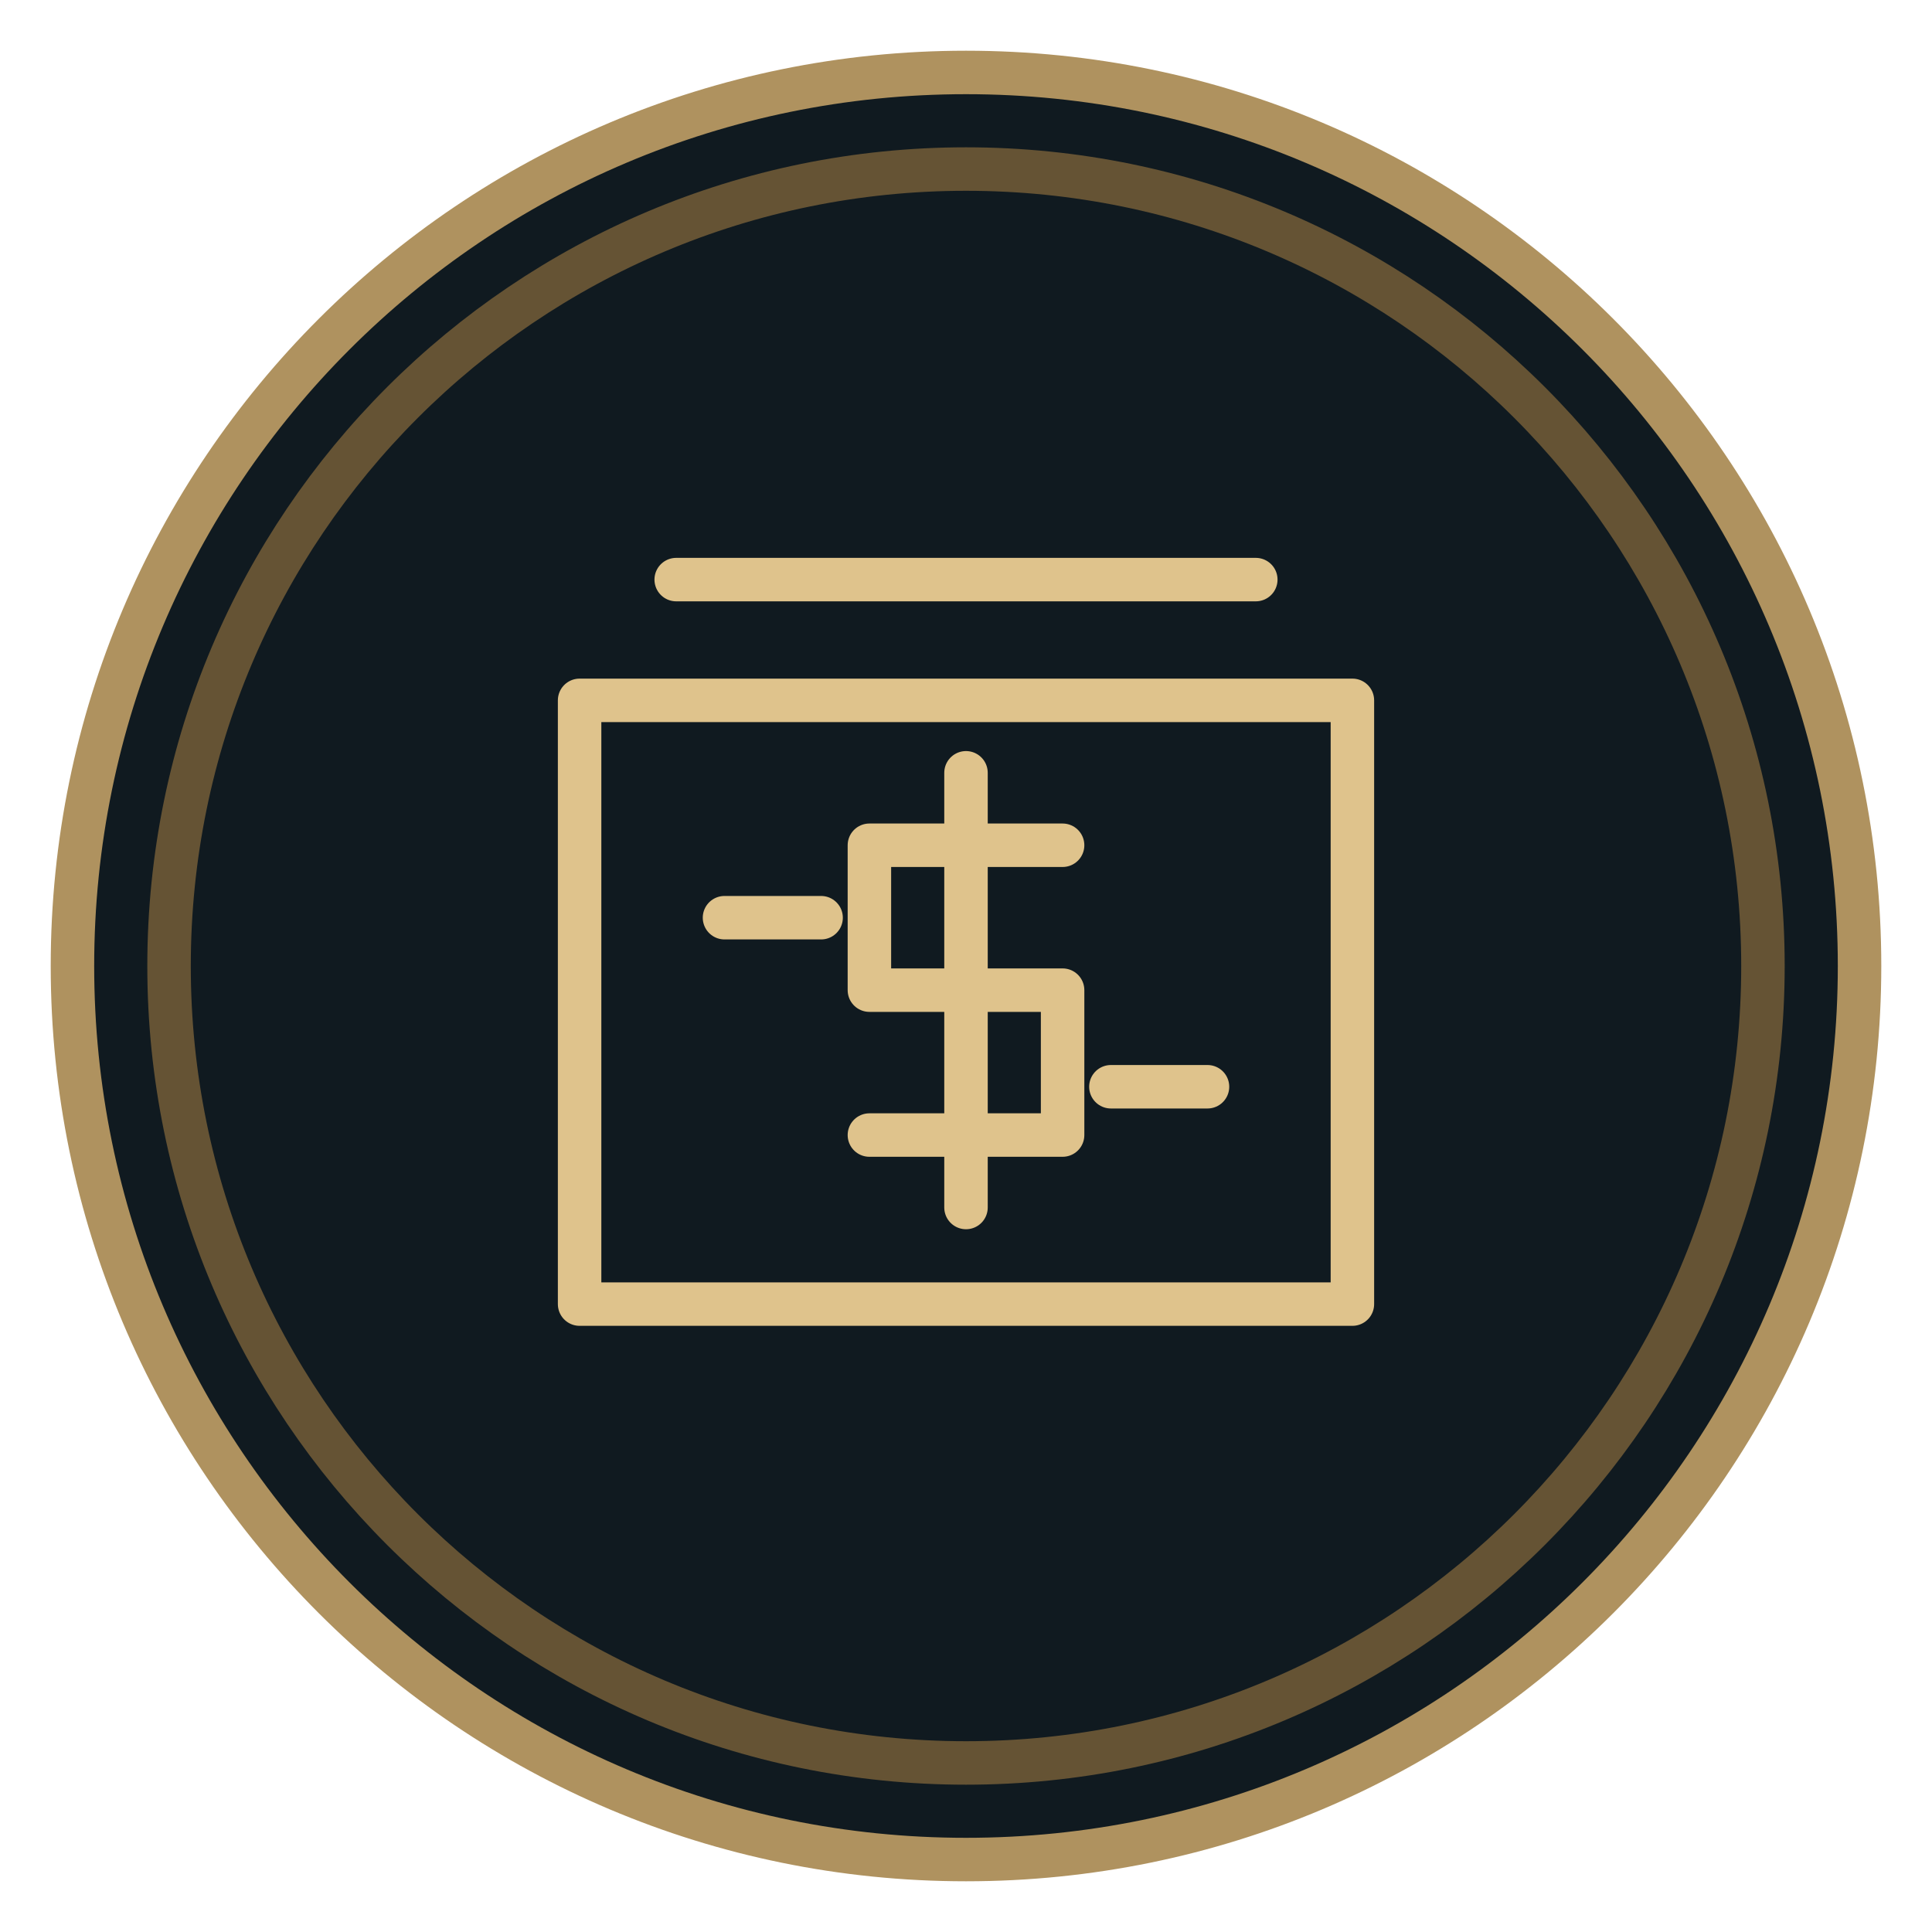
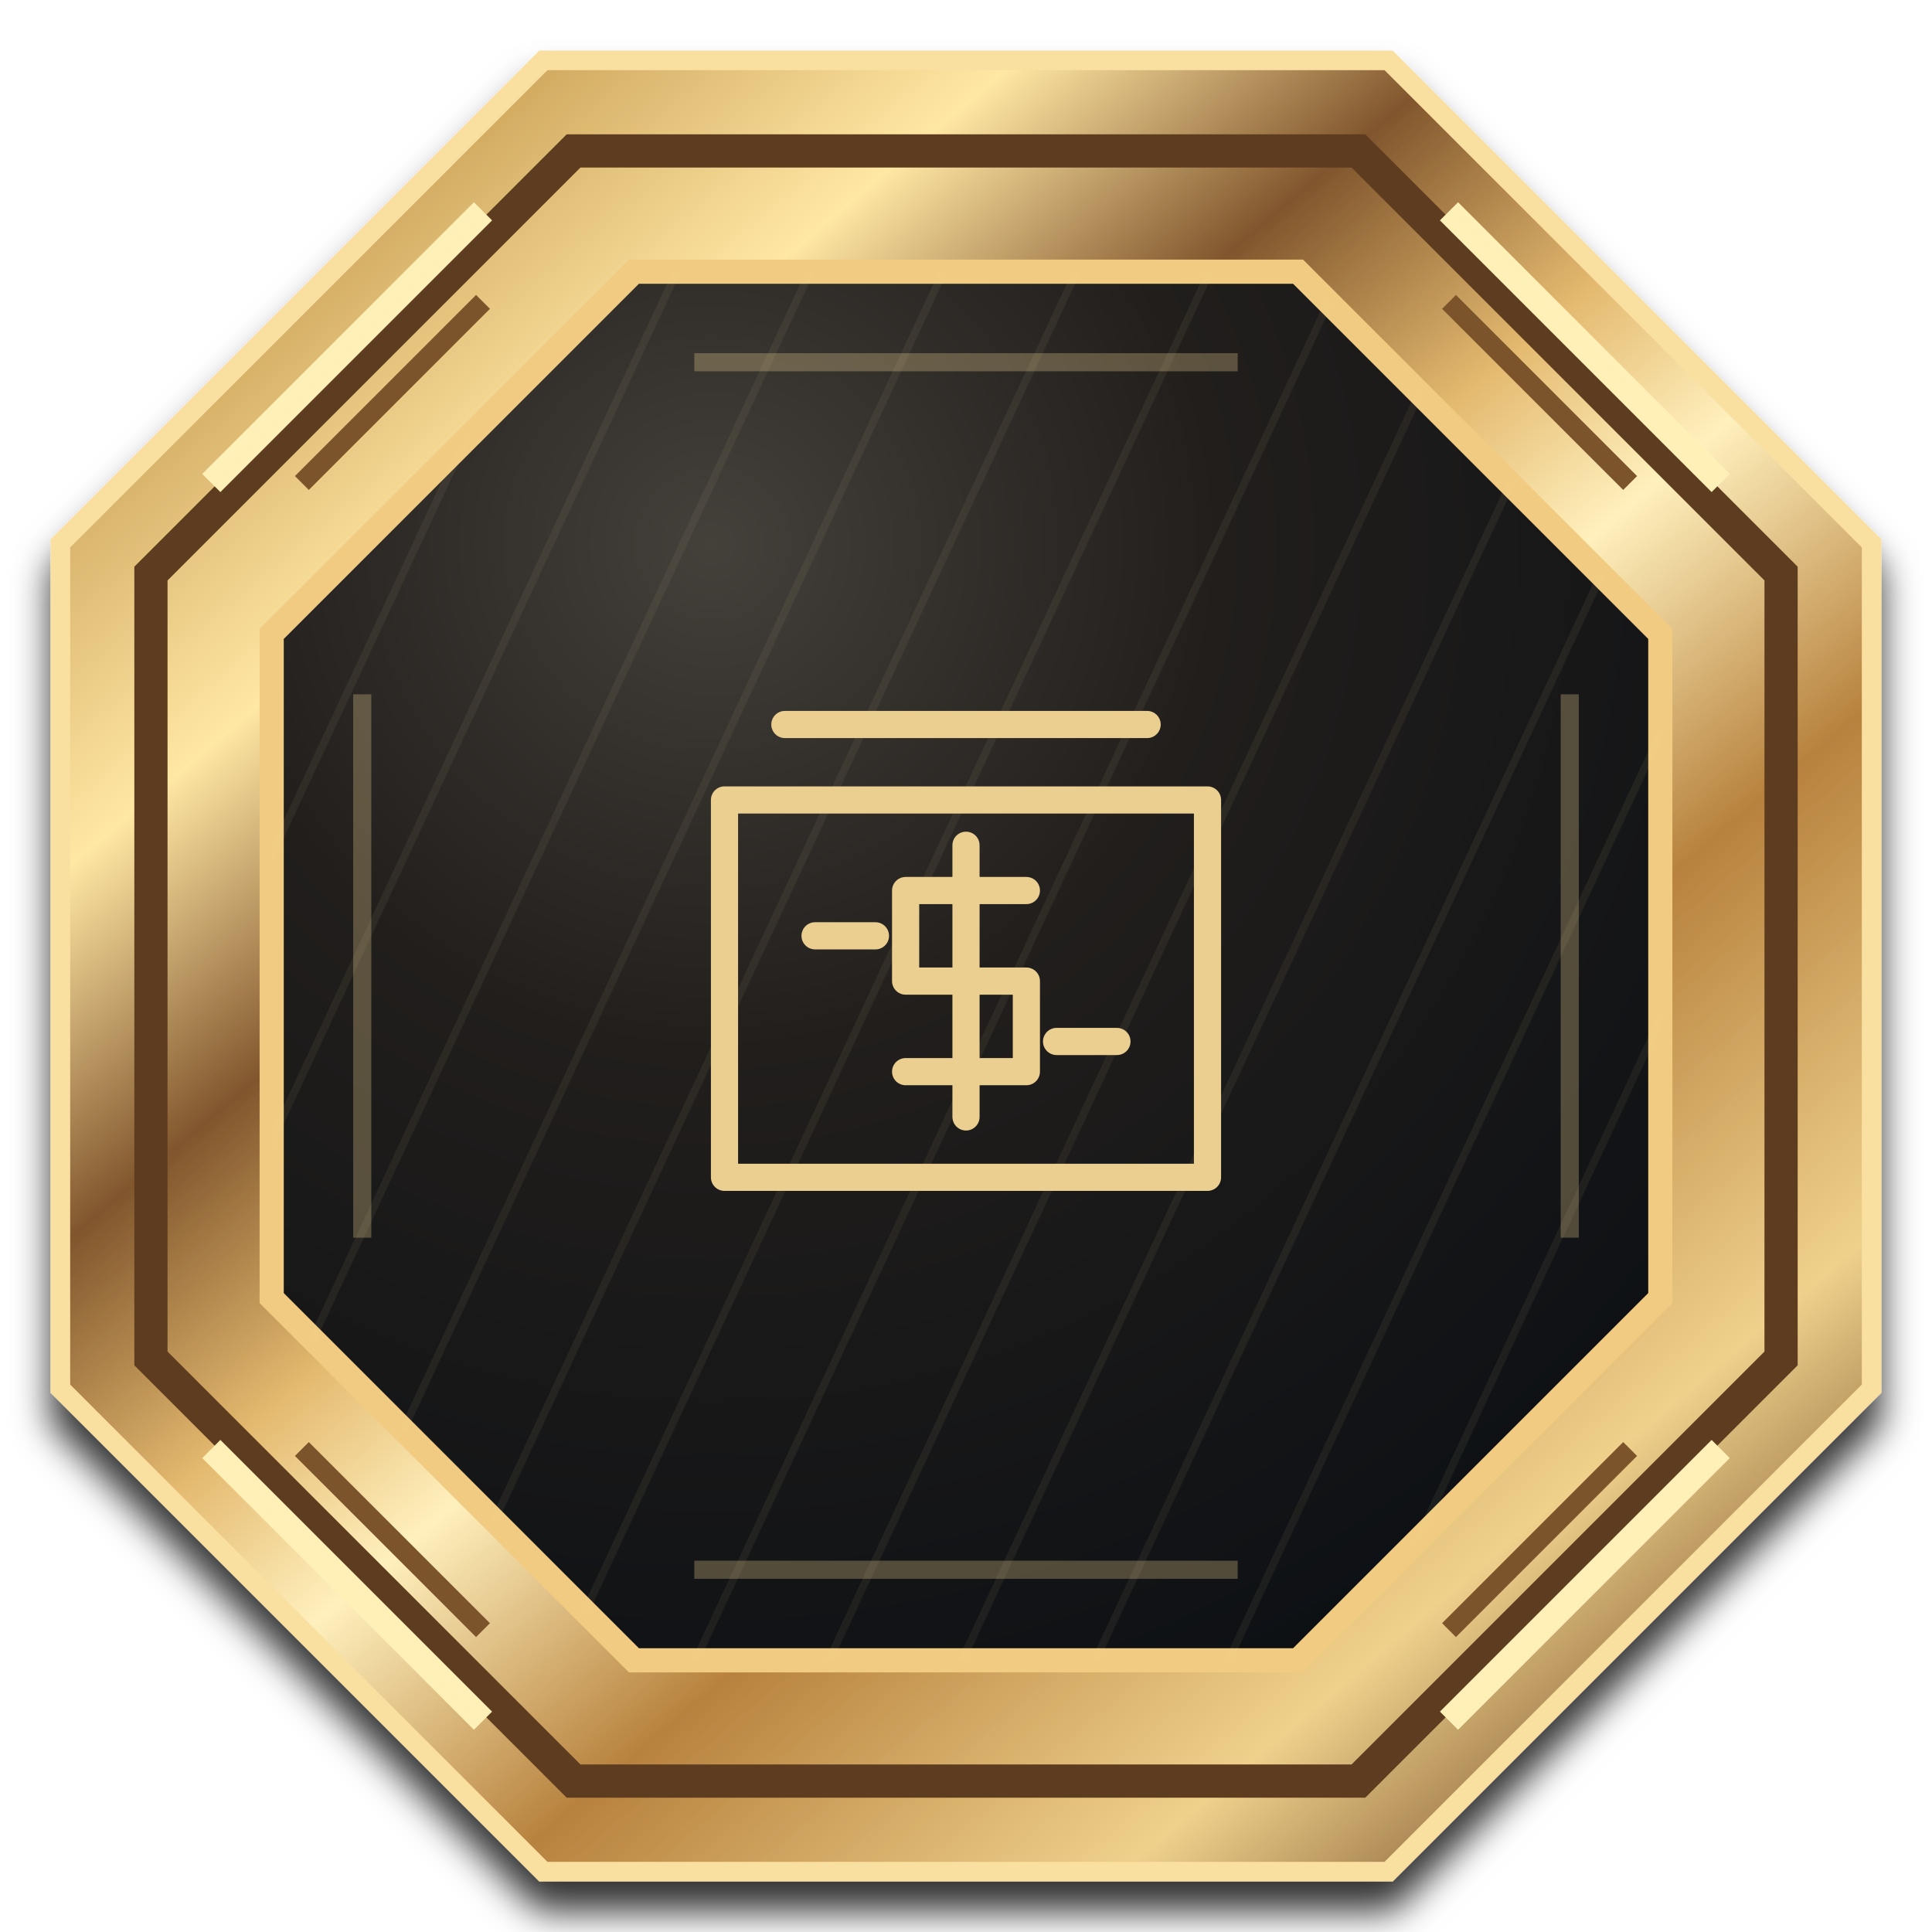
- <svg xmlns="http://www.w3.org/2000/svg" viewBox="0 0 80 80" fill="none" stroke="#dfc38c" stroke-width="1.8" stroke-linecap="round" stroke-linejoin="round">
-   <circle cx="40" cy="40" r="37" fill="#101a20" stroke="#af925f" />
-   <circle cx="40" cy="40" r="33" stroke="#655334" />
-   <path d="M24 29h32v25H24zM28 24h24M30 38h4m12 7h4M44 35h-8v6h8v6h-8m4-15v18" />
+ <svg xmlns="http://www.w3.org/2000/svg" viewBox="0 0 64 64" data-luxury-seal="true">
+   <defs>
+     <linearGradient id="gold" x1="0" y1="0" x2=".85" y2="1">
+       <stop stop-color="#fff6d3" />
+       <stop offset=".12" stop-color="#cda45a" />
+       <stop offset=".26" stop-color="#ffe7a4" />
+       <stop offset=".38" stop-color="#81562d" />
+       <stop offset=".49" stop-color="#e4ba70" />
+       <stop offset=".57" stop-color="#fff0bd" />
+       <stop offset=".7" stop-color="#b7823e" />
+       <stop offset=".87" stop-color="#efd18c" />
+       <stop offset="1" stop-color="#78502a" />
+     </linearGradient>
+     <radialGradient id="enamel" cx=".32" cy=".2" r=".9">
+       <stop stop-color="#44403a" />
+       <stop offset=".4" stop-color="#211e1c" />
+       <stop offset="1" stop-color="#0d1014" />
+     </radialGradient>
+     <pattern id="brushed" width="4" height="4" patternUnits="userSpaceOnUse" patternTransform="rotate(25)">
+       <path d="M0 0v4" stroke="#fff0b5" stroke-opacity=".06" stroke-width=".5" />
+     </pattern>
+     <filter id="raised">
+       <feDropShadow dx="0" dy="1" stdDeviation=".6" flood-color="#000" flood-opacity=".8" />
+     </filter>
+   </defs>
+   <path d="M18 2h28l16 16v28L46 62H18L2 46V18z" fill="url(#gold)" stroke="#f9dfa0" stroke-width=".65" filter="url(#raised)" />
+   <path d="M19 5h26l14 14v26L45 59H19L5 45V19z" fill="none" stroke="#5e3c20" stroke-width="1.1" />
+   <path d="M21 9h22l12 12v22L43 55H21L9 43V21z" fill="url(#enamel)" stroke="#f0cb81" stroke-width=".8" />
+   <path d="M21 9h22l12 12v22L43 55H21L9 43V21z" fill="url(#brushed)" />
+   <path d="M23 12h18M12 23v18M23 52h18M52 23v18" fill="none" stroke="#ebce92" stroke-opacity=".3" stroke-width=".6" />
+   <path d="M16 7l-9 9m41-9 9 9M7 48l9 9m32 0 9-9" stroke="#fff0b8" stroke-width=".85" />
+   <path d="M16 10l-6 6m38-6 6 6M10 48l6 6m32 0 6-6" stroke="#7c542b" stroke-width=".65" />
+   <svg x="12" y="12" width="40" height="40" viewBox="0 0 80 80" fill="none" stroke="#ebcf91" stroke-width="1.8" stroke-linecap="round" stroke-linejoin="round">
+     <path d="M24 29h32v25H24zM28 24h24M30 38h4m12 7h4M44 35h-8v6h8v6h-8m4-15v18" />
+   </svg>
</svg>
